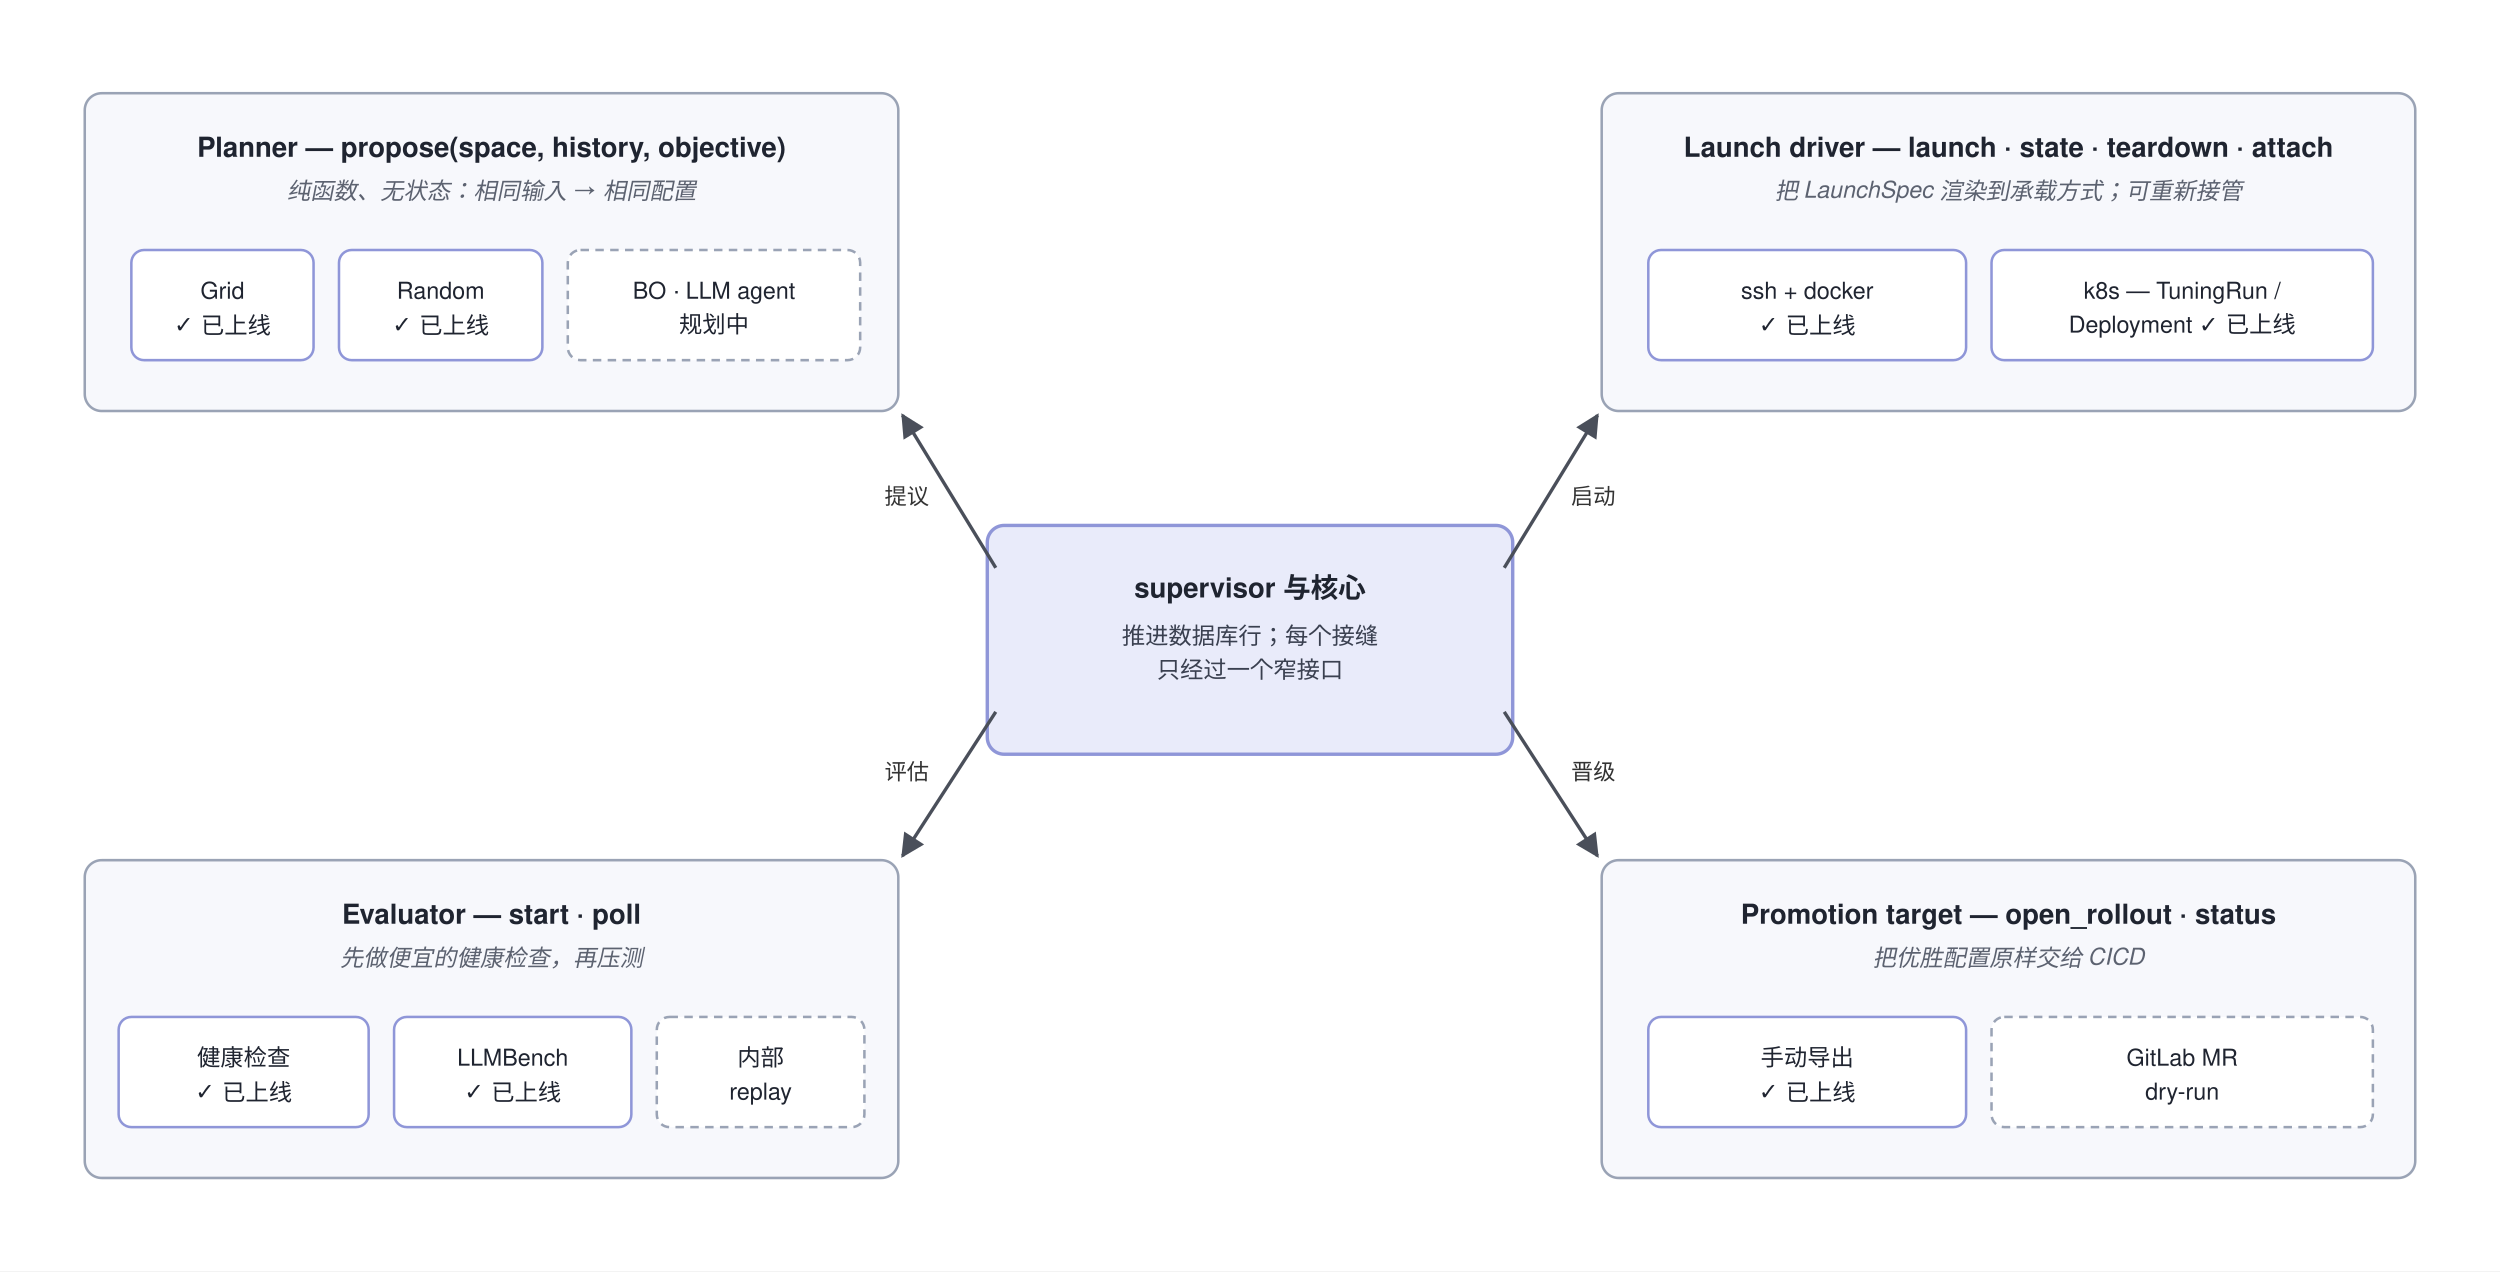
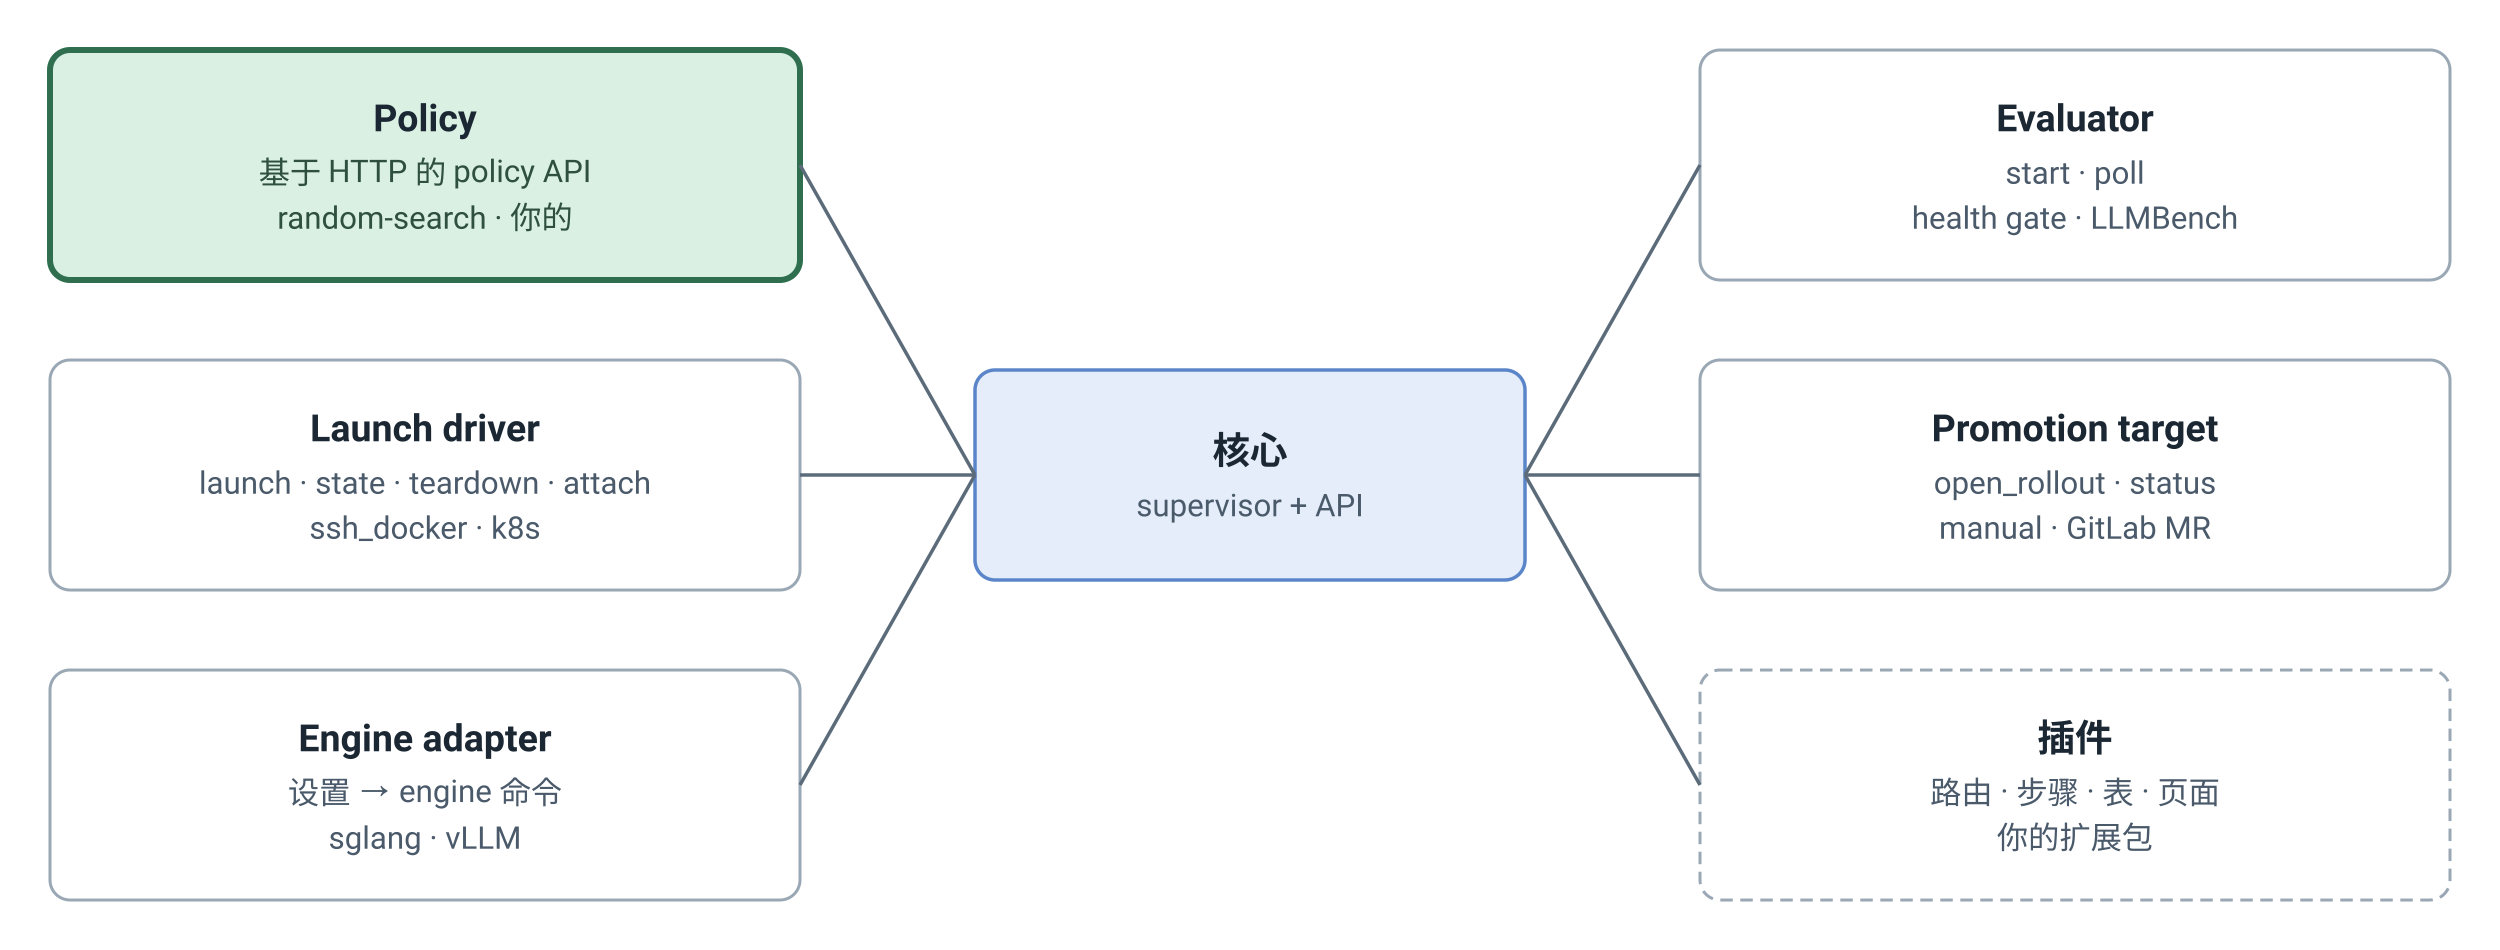
- <svg xmlns="http://www.w3.org/2000/svg" viewBox="0 0 1180 600" font-family="Helvetica, Arial, 'PingFang SC', 'Hiragino Sans GB', 'Microsoft YaHei', sans-serif">
+ <svg xmlns="http://www.w3.org/2000/svg" viewBox="0 0 1000 380" font-family="-apple-system, Segoe UI, Roboto, Helvetica, Arial, sans-serif">
  <defs>
-     <marker id="arr" viewBox="0 0 10 10" refX="9" refY="5" markerWidth="7" markerHeight="7" orient="auto-start-reverse">
-       <path d="M0,0 L10,5 L0,10 z" fill="#4a4f5a" />
+     <marker id="a-grey" viewBox="0 0 10 10" refX="9" refY="5" markerWidth="7" markerHeight="7" orient="auto-start-reverse">
+       <path d="M0 0 L10 5 L0 10 z" fill="#5b6b7a" />
+     </marker>
+     <marker id="a-green" viewBox="0 0 10 10" refX="9" refY="5" markerWidth="7" markerHeight="7" orient="auto-start-reverse">
+       <path d="M0 0 L10 5 L0 10 z" fill="#2f6f4f" />
+     </marker>
+     <marker id="a-orange" viewBox="0 0 10 10" refX="9" refY="5" markerWidth="7" markerHeight="7" orient="auto-start-reverse">
+       <path d="M0 0 L10 5 L0 10 z" fill="#c07a2c" />
+     </marker>
+     <marker id="a-purple" viewBox="0 0 10 10" refX="9" refY="5" markerWidth="7" markerHeight="7" orient="auto-start-reverse">
+       <path d="M0 0 L10 5 L0 10 z" fill="#8b72be" />
+     </marker>
+     <marker id="a-red" viewBox="0 0 10 10" refX="9" refY="5" markerWidth="7" markerHeight="7" orient="auto-start-reverse">
+       <path d="M0 0 L10 5 L0 10 z" fill="#c96161" />
+     </marker>
+     <marker id="a-blue" viewBox="0 0 10 10" refX="9" refY="5" markerWidth="7" markerHeight="7" orient="auto-start-reverse">
+       <path d="M0 0 L10 5 L0 10 z" fill="#5b85c9" />
    </marker>
  </defs>
-   <style>
-     .seam { fill:#f7f8fc; stroke:#9aa3b5; stroke-width:1.2; }
-     .core { fill:#e9ebfa; stroke:#8f96d8; stroke-width:1.6; }
-     .chip { fill:#ffffff; stroke:#8f96d8; stroke-width:1.2; }
-     .chipplan { fill:#ffffff; stroke:#9aa3b5; stroke-width:1.2; stroke-dasharray:4 3; }
-     .stitle { font-size:13px; font-weight:bold; fill:#1f2430; text-anchor:middle; }
-     .ssub { font-size:11px; fill:#5c6270; text-anchor:middle; font-style:italic; }
-     .chiptext { font-size:11px; fill:#1f2430; text-anchor:middle; }
-     .ctitle { font-size:13px; font-weight:bold; fill:#1f2430; text-anchor:middle; }
-     .csub { font-size:11px; fill:#3a4050; text-anchor:middle; }
-     .edge { stroke:#4a4f5a; stroke-width:1.6; fill:none; }
-     .lab  { font-size:10.5px; fill:#333; text-anchor:middle; paint-order:stroke; stroke:#ffffff; stroke-width:3.5; }
-   </style>
-   <rect x="0" y="0" width="1180" height="600" fill="#ffffff" />
-   <rect class="core" x="466" y="248" width="248" height="108" rx="8" />
-   <text class="ctitle" x="590" y="282">supervisor 与核心</text>
-   <text class="csub" x="590" y="304">推进数据库行；每个接缝</text>
-   <text class="csub" x="590" y="320">只经过一个窄接口</text>
-   <rect class="seam" x="40" y="44" width="384" height="150" rx="8" />
-   <text class="stitle" x="232" y="74">Planner — propose(space, history, objective)</text>
-   <text class="ssub" x="232" y="94">纯函数、无状态：相同输入 → 相同配置</text>
-   <rect class="chip" x="62" y="118" width="86" height="52" rx="6" />
-   <text class="chiptext" x="105" y="141">Grid</text>
-   <text class="chiptext" x="105" y="157">✓ 已上线</text>
-   <rect class="chip" x="160" y="118" width="96" height="52" rx="6" />
-   <text class="chiptext" x="208" y="141">Random</text>
-   <text class="chiptext" x="208" y="157">✓ 已上线</text>
-   <rect class="chipplan" x="268" y="118" width="138" height="52" rx="6" />
-   <text class="chiptext" x="337" y="141">BO · LLM agent</text>
-   <text class="chiptext" x="337" y="157">规划中</text>
-   <rect class="seam" x="756" y="44" width="384" height="150" rx="8" />
-   <text class="stitle" x="948" y="74">Launch driver — launch · state · teardown · attach</text>
-   <text class="ssub" x="948" y="94">把 LaunchSpec 渲染到承载方式；可重新接管</text>
-   <rect class="chip" x="778" y="118" width="150" height="52" rx="6" />
-   <text class="chiptext" x="853" y="141">ssh + docker</text>
-   <text class="chiptext" x="853" y="157">✓ 已上线</text>
-   <rect class="chip" x="940" y="118" width="180" height="52" rx="6" />
-   <text class="chiptext" x="1030" y="141">k8s — TuningRun /</text>
-   <text class="chiptext" x="1030" y="157">Deployment ✓ 已上线</text>
-   <rect class="seam" x="40" y="406" width="384" height="150" rx="8" />
-   <text class="stitle" x="232" y="436">Evaluator — start · poll</text>
-   <text class="ssub" x="232" y="456">先做便宜的健康检查，再压测</text>
-   <rect class="chip" x="56" y="480" width="118" height="52" rx="6" />
-   <text class="chiptext" x="115" y="503">健康检查</text>
-   <text class="chiptext" x="115" y="519">✓ 已上线</text>
-   <rect class="chip" x="186" y="480" width="112" height="52" rx="6" />
-   <text class="chiptext" x="242" y="503">LLMBench</text>
-   <text class="chiptext" x="242" y="519">✓ 已上线</text>
-   <rect class="chipplan" x="310" y="480" width="98" height="52" rx="6" />
-   <text class="chiptext" x="359" y="503">内部</text>
-   <text class="chiptext" x="359" y="519">replay</text>
-   <rect class="seam" x="756" y="406" width="384" height="150" rx="8" />
-   <text class="stitle" x="948" y="436">Promotion target — open_rollout · status</text>
-   <text class="ssub" x="948" y="456">把优胜配置原样交给 CICD</text>
-   <rect class="chip" x="778" y="480" width="150" height="52" rx="6" />
-   <text class="chiptext" x="853" y="503">手动导出</text>
-   <text class="chiptext" x="853" y="519">✓ 已上线</text>
-   <rect class="chipplan" x="940" y="480" width="180" height="52" rx="6" />
-   <text class="chiptext" x="1030" y="503">GitLab MR</text>
-   <text class="chiptext" x="1030" y="519">dry-run</text>
-   <path class="edge" d="M470,268 L426,196" marker-end="url(#arr)" />
-   <text class="lab" x="428" y="238">提议</text>
-   <path class="edge" d="M710,268 L754,196" marker-end="url(#arr)" />
-   <text class="lab" x="752" y="238">启动</text>
-   <path class="edge" d="M470,336 L426,404" marker-end="url(#arr)" />
-   <text class="lab" x="428" y="368">评估</text>
-   <path class="edge" d="M710,336 L754,404" marker-end="url(#arr)" />
-   <text class="lab" x="752" y="368">晋级</text>
+   <rect width="1000" height="380" fill="#ffffff" />
+   <rect x="390" y="148" width="220" height="84" rx="8" fill="#e4edf9" stroke="#5b85c9" stroke-width="1.4" />
+   <text x="500.0" y="185.5" font-size="15" fill="#1b2733" font-weight="700" text-anchor="middle">核心</text>
+   <text x="500.0" y="206.5" font-size="12.5" fill="#4a5a6a" text-anchor="middle">supervisor + API</text>
+   <rect x="20" y="20" width="300" height="92" rx="8" fill="#d9f0e2" stroke="#2f6f4f" stroke-width="2.4" />
+   <text x="170.0" y="52.5" font-size="15" fill="#1b2733" font-weight="700" text-anchor="middle">Policy</text>
+   <text x="170.0" y="73.5" font-size="12.5" fill="#2f4f3f" text-anchor="middle">基于 HTTP 的 policy API</text>
+   <text x="170.0" y="91.5" font-size="12.5" fill="#2f4f3f" text-anchor="middle">random-search · 你的</text>
+   <path d="M320 66 L390 190" fill="none" stroke="#5b6b7a" stroke-width="1.4" />
+   <rect x="20" y="144" width="300" height="92" rx="8" fill="#ffffff" stroke="#9aa7b4" stroke-width="1.2" />
+   <text x="170.0" y="176.5" font-size="15" fill="#1b2733" font-weight="700" text-anchor="middle">Launch driver</text>
+   <text x="170.0" y="197.5" font-size="12.5" fill="#4a5a6a" text-anchor="middle">launch · state · teardown · attach</text>
+   <text x="170.0" y="215.5" font-size="12.5" fill="#4a5a6a" text-anchor="middle">ssh_docker · k8s</text>
+   <path d="M320 190 L390 190" fill="none" stroke="#5b6b7a" stroke-width="1.4" />
+   <rect x="20" y="268" width="300" height="92" rx="8" fill="#ffffff" stroke="#9aa7b4" stroke-width="1.2" />
+   <text x="170.0" y="300.5" font-size="15" fill="#1b2733" font-weight="700" text-anchor="middle">Engine adapter</text>
+   <text x="170.0" y="321.5" font-size="12.5" fill="#4a5a6a" text-anchor="middle">设置 → engine 命令</text>
+   <text x="170.0" y="339.5" font-size="12.5" fill="#4a5a6a" text-anchor="middle">sglang · vLLM</text>
+   <path d="M320 314 L390 190" fill="none" stroke="#5b6b7a" stroke-width="1.4" />
+   <rect x="680" y="20" width="300" height="92" rx="8" fill="#ffffff" stroke="#9aa7b4" stroke-width="1.2" />
+   <text x="830.0" y="52.5" font-size="15" fill="#1b2733" font-weight="700" text-anchor="middle">Evaluator</text>
+   <text x="830.0" y="73.5" font-size="12.5" fill="#4a5a6a" text-anchor="middle">start · poll</text>
+   <text x="830.0" y="91.5" font-size="12.5" fill="#4a5a6a" text-anchor="middle">health gate · LLMBench</text>
+   <path d="M610 190 L680 66" fill="none" stroke="#5b6b7a" stroke-width="1.4" />
+   <rect x="680" y="144" width="300" height="92" rx="8" fill="#ffffff" stroke="#9aa7b4" stroke-width="1.2" />
+   <text x="830.0" y="176.5" font-size="15" fill="#1b2733" font-weight="700" text-anchor="middle">Promotion target</text>
+   <text x="830.0" y="197.5" font-size="12.5" fill="#4a5a6a" text-anchor="middle">open_rollout · status</text>
+   <text x="830.0" y="215.5" font-size="12.5" fill="#4a5a6a" text-anchor="middle">manual · GitLab MR</text>
+   <path d="M610 190 L680 190" fill="none" stroke="#5b6b7a" stroke-width="1.4" />
+   <rect x="680" y="268" width="300" height="92" rx="8" fill="#ffffff" stroke="#9aa7b4" stroke-width="1.2" stroke-dasharray="5 3" />
+   <text x="830.0" y="300.5" font-size="15" fill="#1b2733" font-weight="700" text-anchor="middle">插件</text>
+   <text x="830.0" y="321.5" font-size="12.5" fill="#4a5a6a" text-anchor="middle">路由 · 步骤 · 表 · 页面</text>
+   <text x="830.0" y="339.5" font-size="12.5" fill="#4a5a6a" text-anchor="middle">你的扩展包</text>
+   <path d="M610 190 L680 314" fill="none" stroke="#5b6b7a" stroke-width="1.4" />
</svg>
